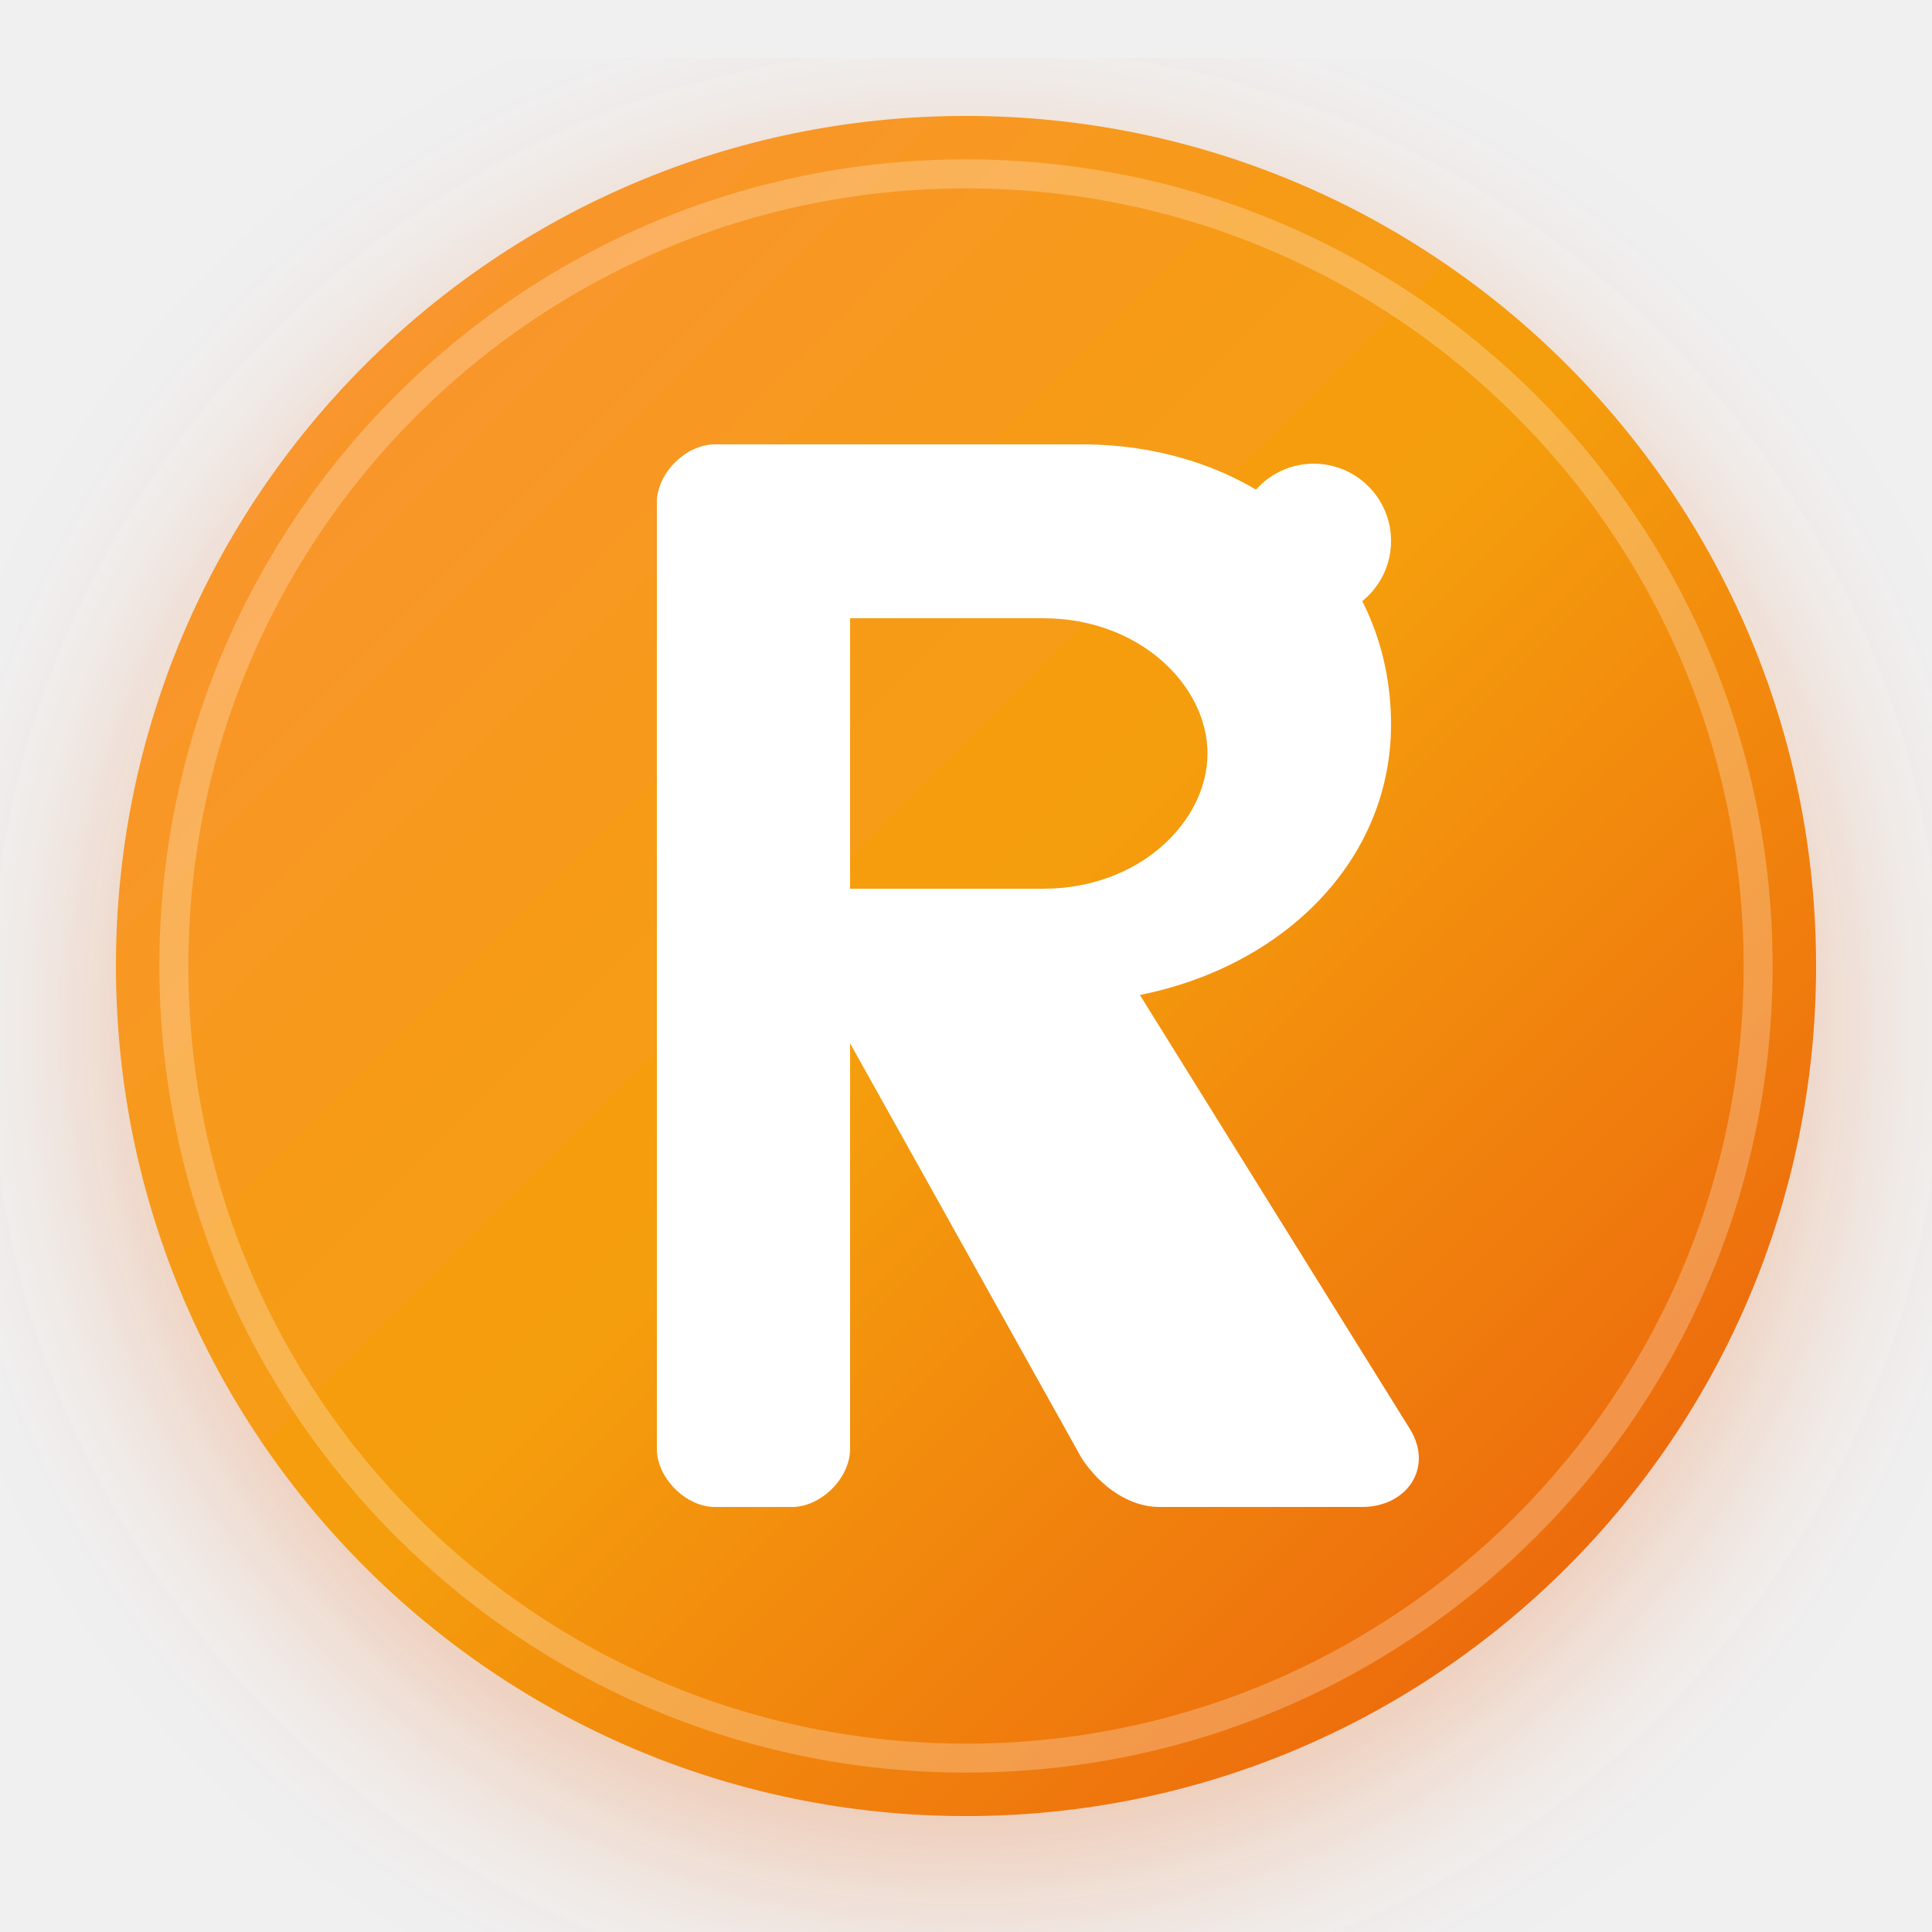
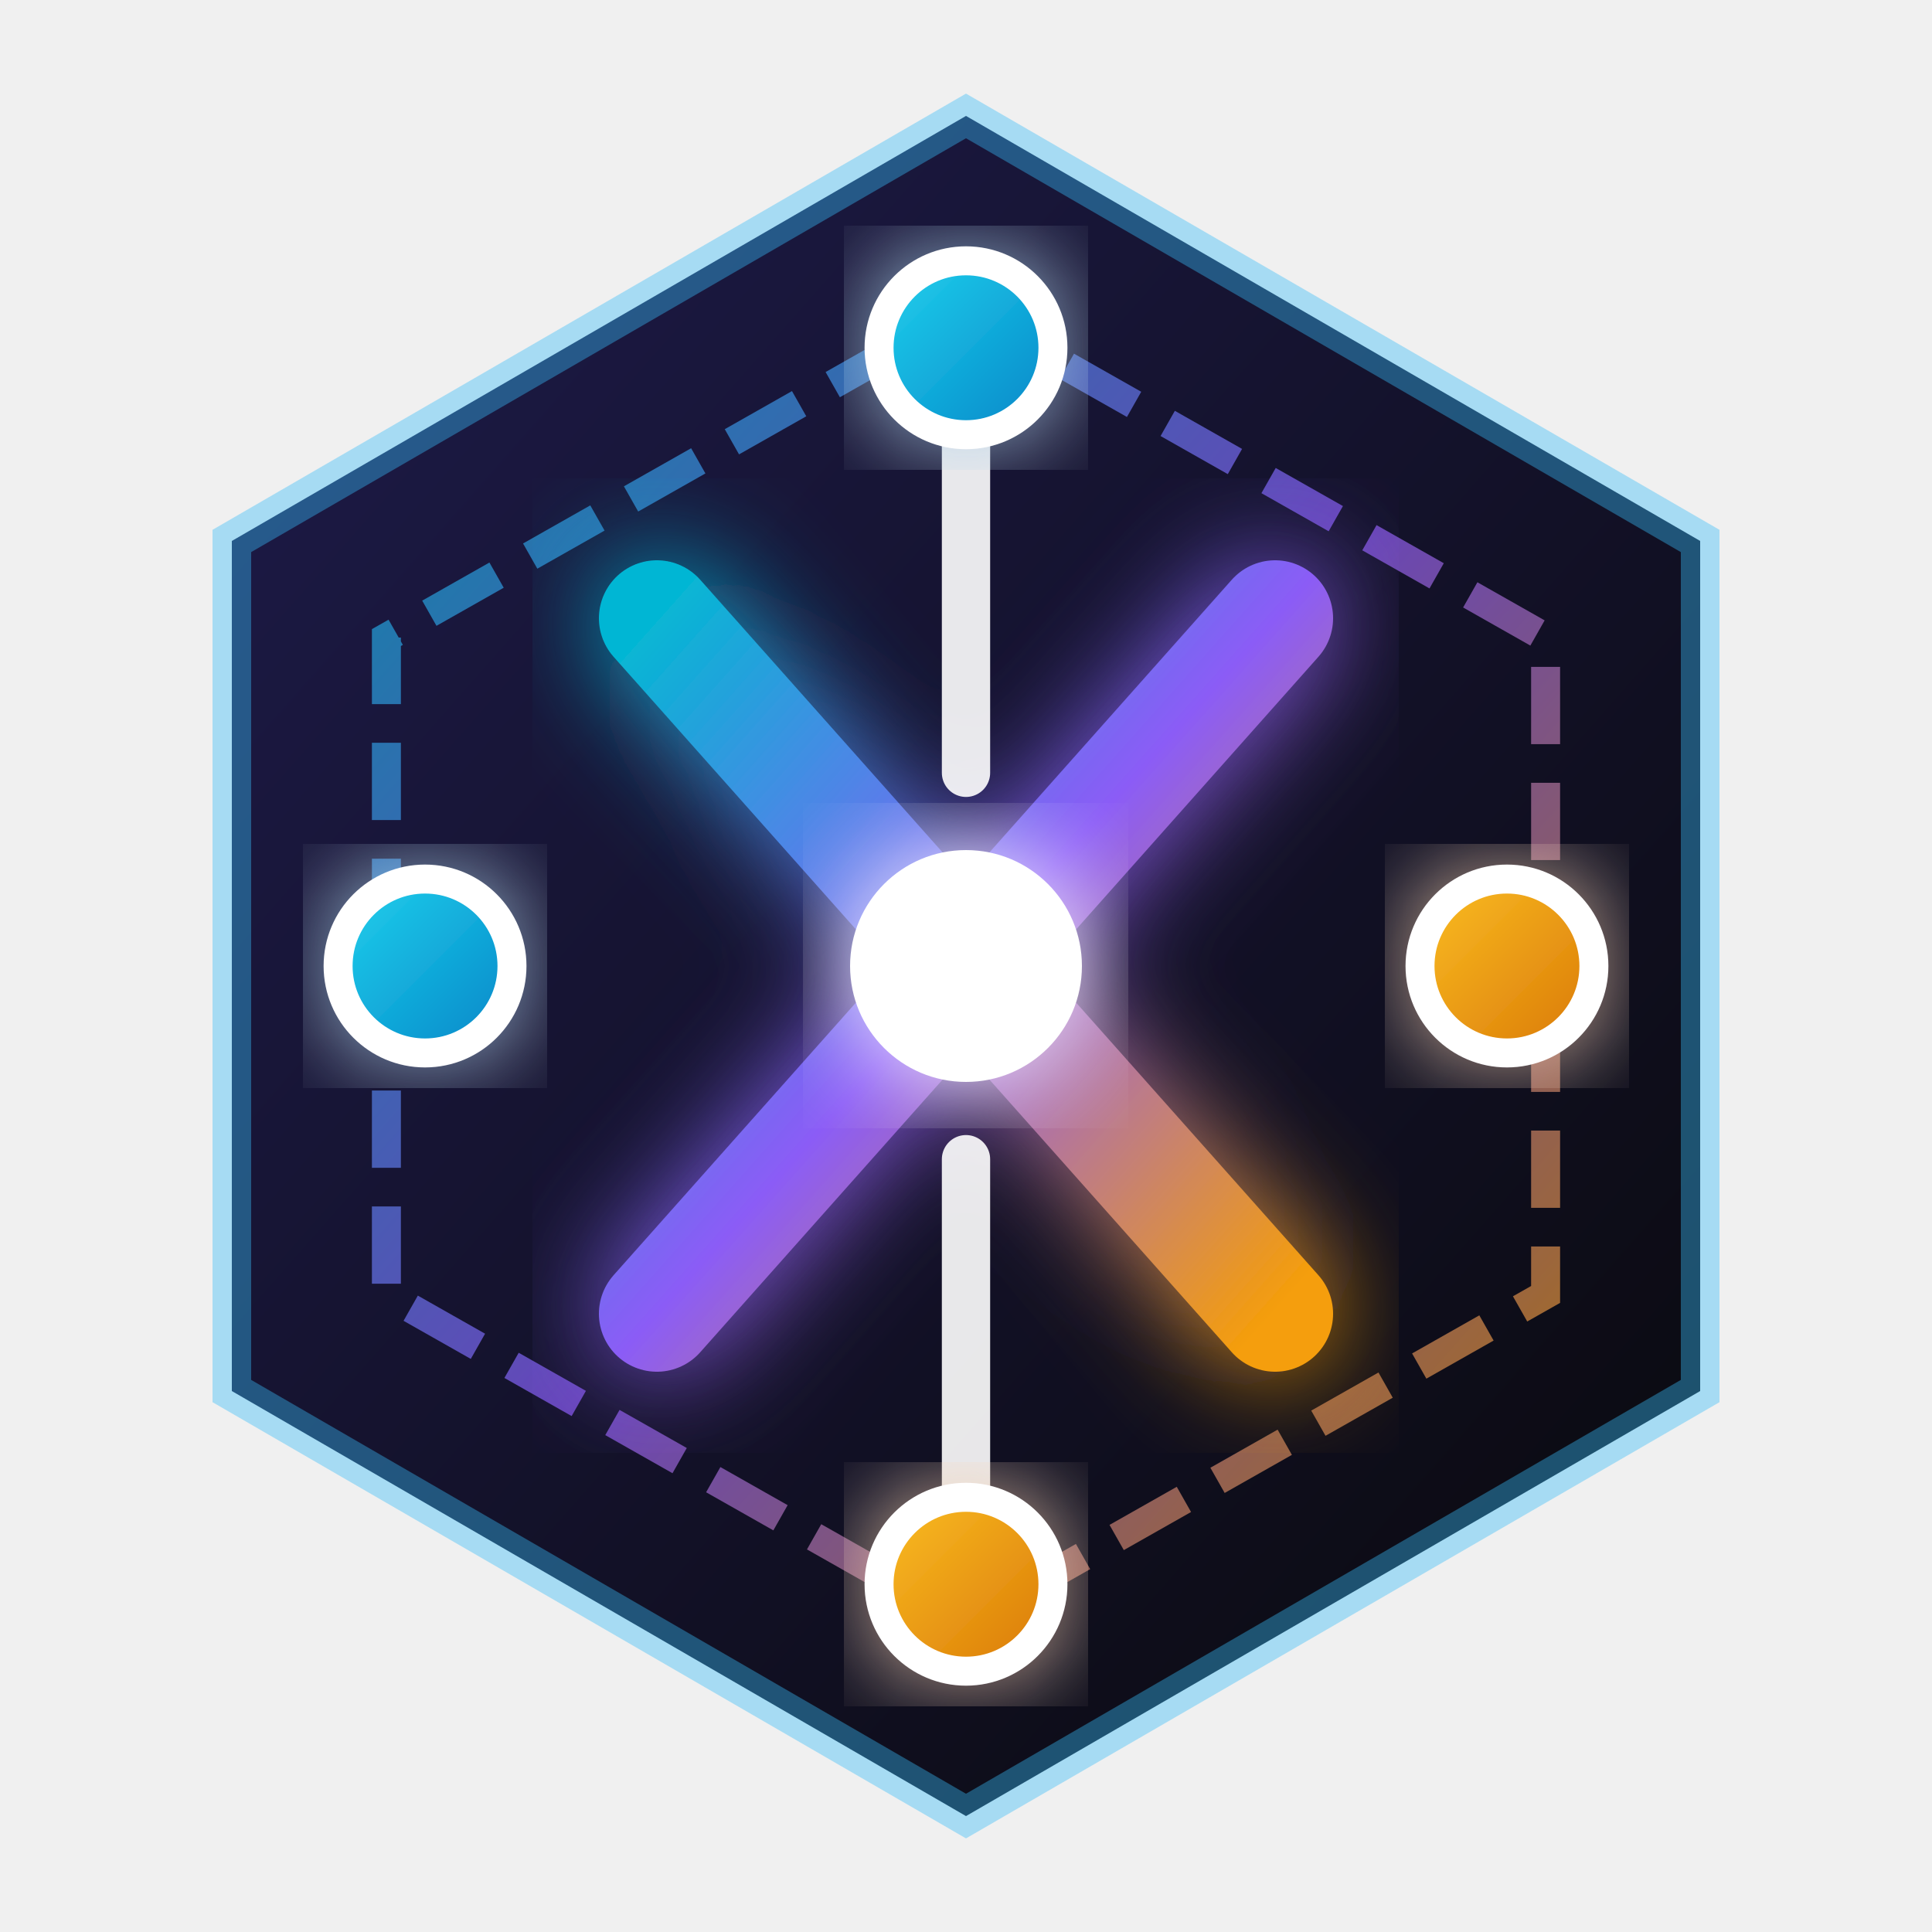
<svg xmlns="http://www.w3.org/2000/svg" viewBox="0 0 100 100" fill="none">
  <defs>
-     <linearGradient id="rmGrad" x1="0%" y1="0%" x2="100%" y2="100%">
-       <stop offset="0%" stop-color="#fb923c" />
-       <stop offset="50%" stop-color="#f59e0b" />
-       <stop offset="100%" stop-color="#ea580c" />
+     <linearGradient id="coreGrad" x1="0%" y1="0%" x2="100%" y2="100%">
+       <stop offset="0%" stop-color="#06b6d4" />
+       <stop offset="50%" stop-color="#8b5cf6" />
+       <stop offset="100%" stop-color="#f59e0b" />
    </linearGradient>
-     <filter id="rmGlow" x="-20%" y="-20%" width="140%" height="140%">
-       <feDropShadow dx="0" dy="3" stdDeviation="5" flood-color="#ea580c" flood-opacity="0.3" />
+     <linearGradient id="shieldGrad" x1="0%" y1="0%" x2="100%" y2="100%">
+       <stop offset="0%" stop-color="#1e1b4b" />
+       <stop offset="100%" stop-color="#09090b" />
+     </linearGradient>
+     <linearGradient id="neonCyan" x1="0%" y1="0%" x2="100%" y2="100%">
+       <stop offset="0%" stop-color="#22d3ee" />
+       <stop offset="100%" stop-color="#0284c7" />
+     </linearGradient>
+     <linearGradient id="neonAmber" x1="0%" y1="0%" x2="100%" y2="100%">
+       <stop offset="0%" stop-color="#fbbf24" />
+       <stop offset="100%" stop-color="#d97706" />
+     </linearGradient>
+     <filter id="glow" x="-20%" y="-20%" width="140%" height="140%">
+       <feGaussianBlur stdDeviation="3" result="blur" />
+       <feComposite in="SourceGraphic" in2="blur" operator="over" />
    </filter>
  </defs>
-   <circle cx="50" cy="50" r="44" fill="url(#rmGrad)" filter="url(#rmGlow)" />
-   <circle cx="50" cy="50" r="41" stroke="#ffffff" stroke-opacity="0.25" stroke-width="1.5" />
-   <path d="M34 26 C34 24.5 35.5 23 37 23 H56 C65 23 72 29 72 37.5 C72 44.5 66.5 50 59 51.5 L73 74 C74.2 76 72.8 78 70.5 78 H60 C58.5 78 57 77 56 75.5 L44 54 H44 V75 C44 76.5 42.5 78 41 78 H37 C35.5 78 34 76.5 34 75 V26 Z M44 32 V46 H54 C59 46 62.5 42.5 62.5 39 C62.5 35.5 59 32 54 32 H44 Z" fill="#ffffff" />
-   <circle cx="68" cy="28" r="4" fill="#ffffff" />
+   <polygon points="50,6 88,28 88,72 50,94 12,72 12,28" fill="url(#shieldGrad)" stroke="#38bdf8" stroke-width="2" stroke-opacity="0.4" />
+   <polygon points="50,16 80,33 80,67 50,84 20,67 20,33" stroke="url(#coreGrad)" stroke-width="1.5" stroke-dasharray="4 2" stroke-opacity="0.7" />
+   <path d="M34 32 L66 68 M66 32 L34 68" stroke="url(#coreGrad)" stroke-width="6" stroke-linecap="round" filter="url(#glow)" />
+   <path d="M50 20 L50 40 M50 60 L50 80" stroke="#ffffff" stroke-width="2.5" stroke-linecap="round" stroke-opacity="0.9" />
+   <circle cx="50" cy="18" r="4.5" fill="url(#neonCyan)" stroke="#ffffff" stroke-width="1.5" filter="url(#glow)" />
+   <circle cx="78" cy="50" r="4.5" fill="url(#neonAmber)" stroke="#ffffff" stroke-width="1.5" filter="url(#glow)" />
+   <circle cx="50" cy="82" r="4.5" fill="url(#neonAmber)" stroke="#ffffff" stroke-width="1.5" filter="url(#glow)" />
+   <circle cx="22" cy="50" r="4.5" fill="url(#neonCyan)" stroke="#ffffff" stroke-width="1.5" filter="url(#glow)" />
+   <circle cx="50" cy="50" r="6" fill="#ffffff" filter="url(#glow)" />
</svg>
